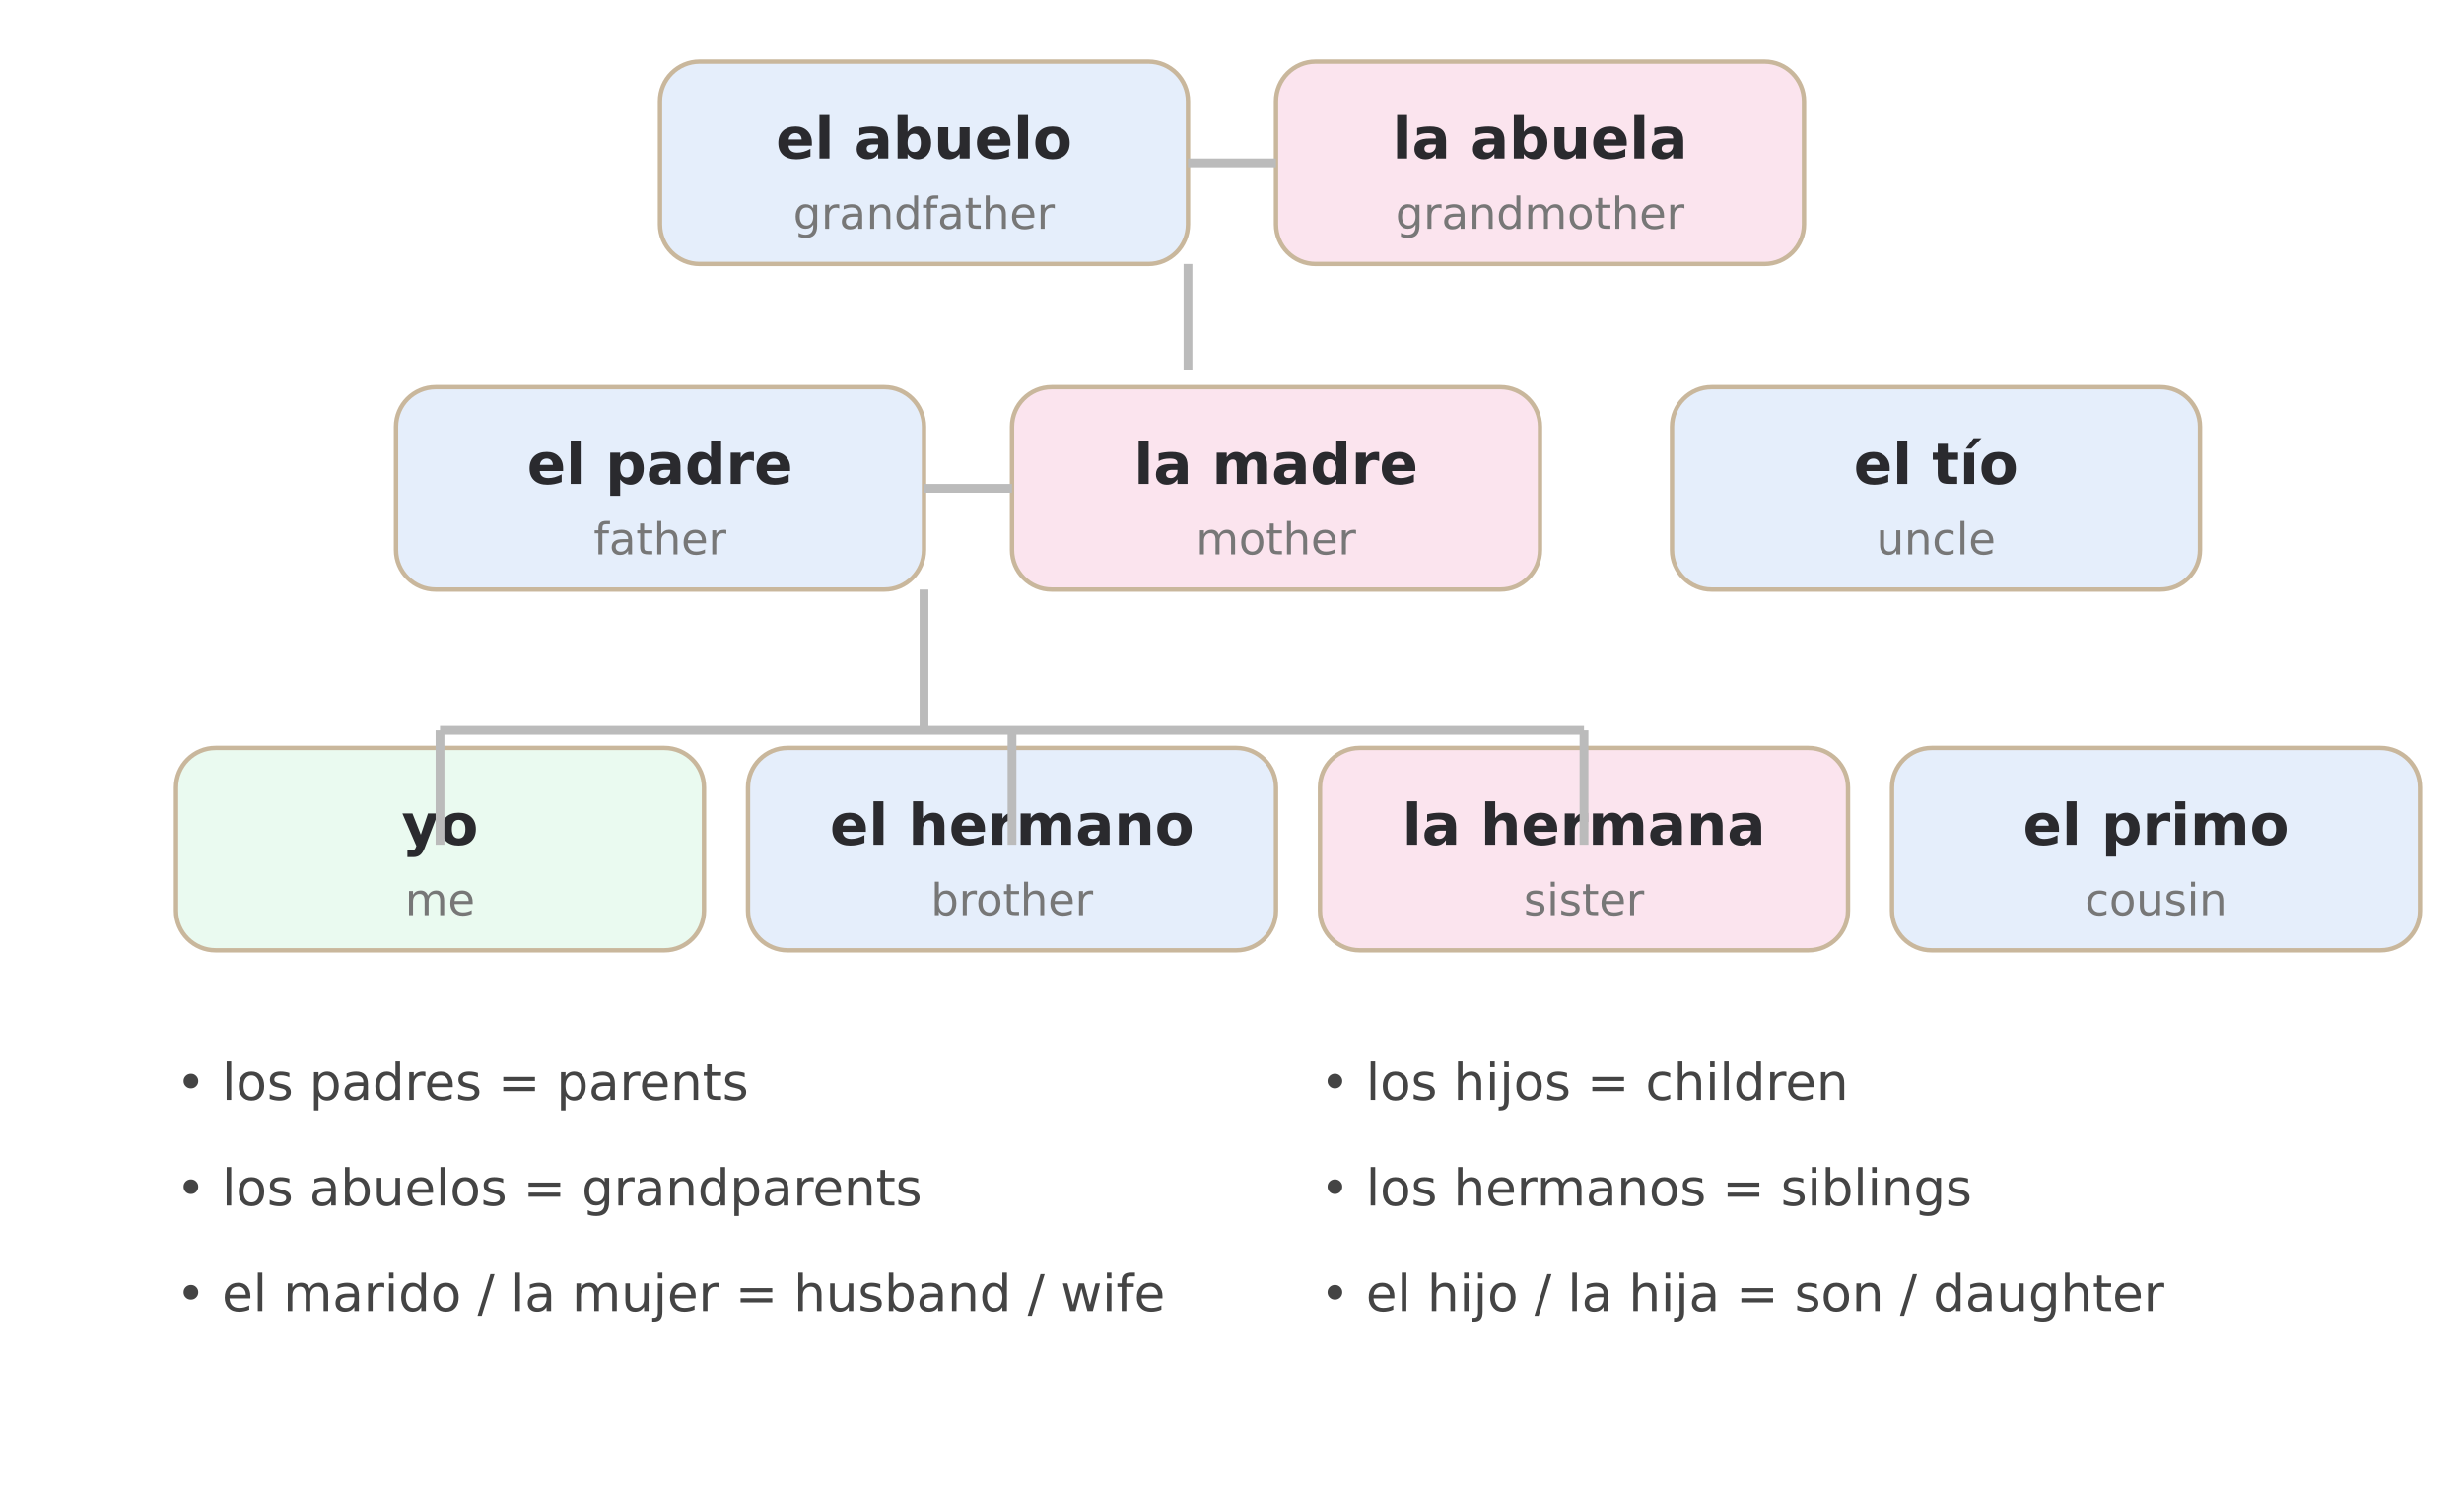
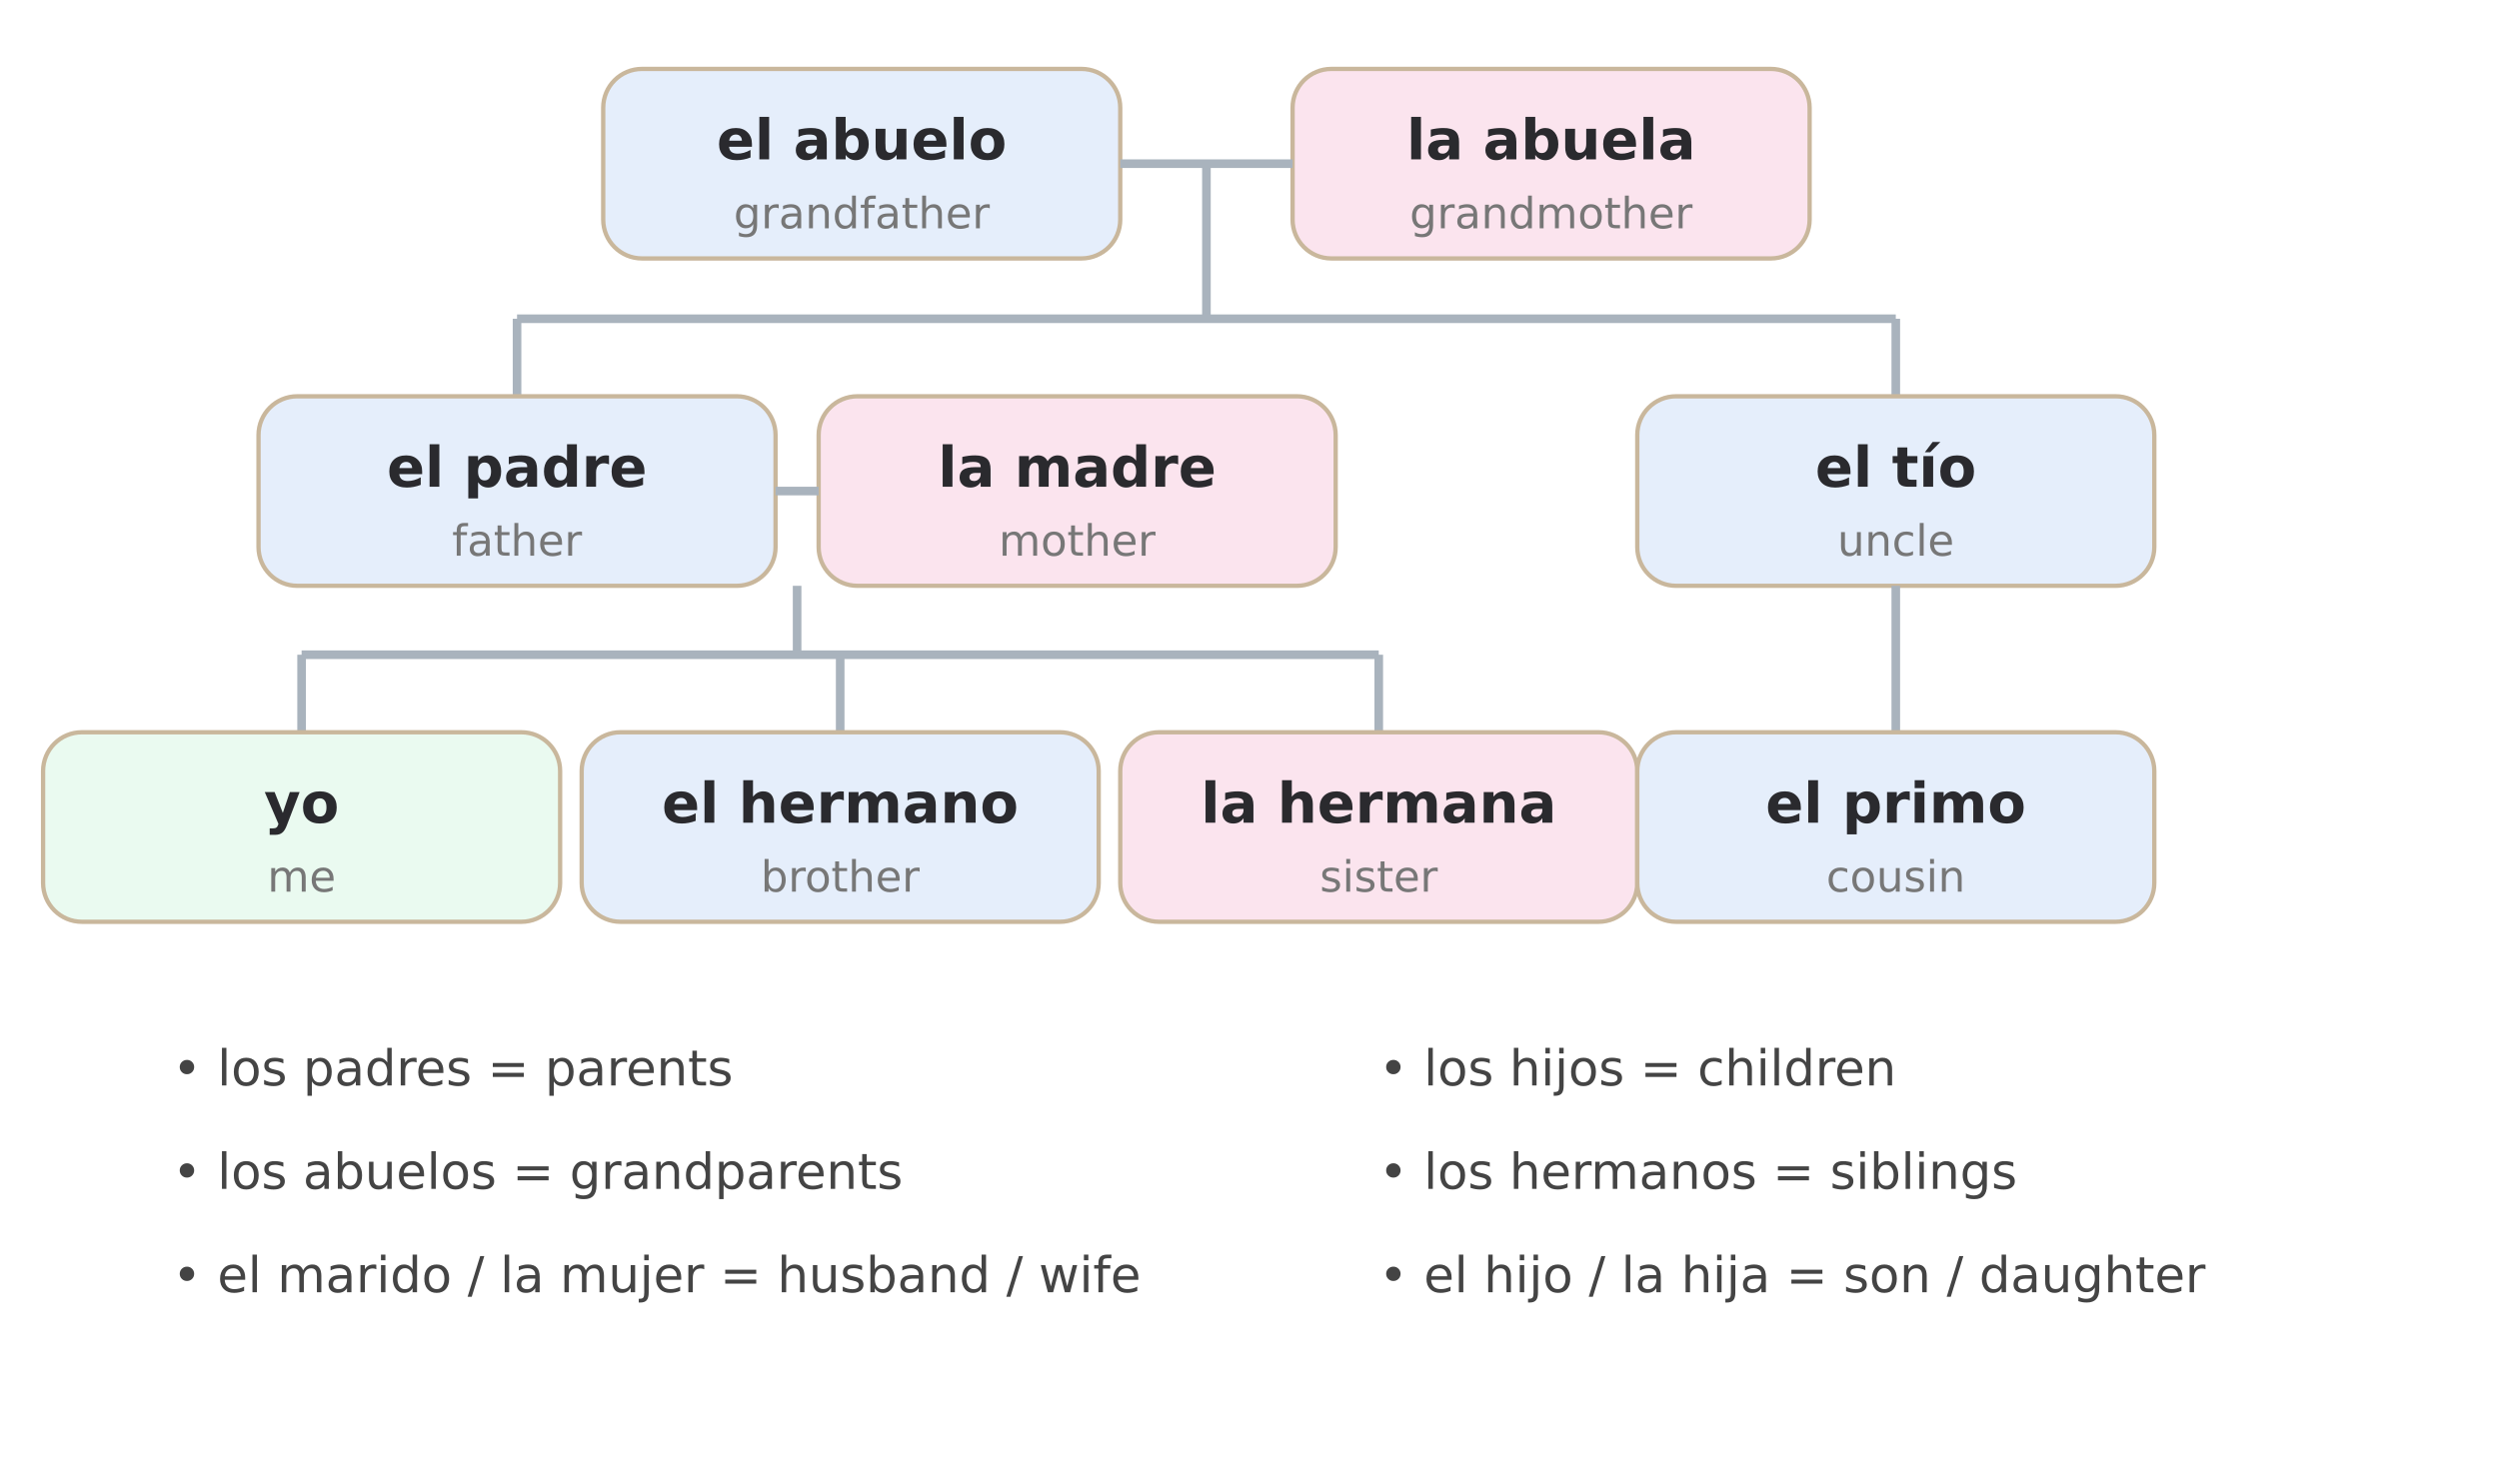
- <svg xmlns="http://www.w3.org/2000/svg" viewBox="0 0 560 340">
-   <rect x="150" y="14" width="120" height="46" rx="9" fill="#e5eefb" stroke="#c9b79c" />
-   <text x="210" y="36" text-anchor="middle" font-family="DejaVu Sans" font-size="13" font-weight="bold" fill="#2a2a2e">el abuelo</text>
-   <text x="210" y="52" text-anchor="middle" font-family="DejaVu Sans" font-size="10" fill="#777">grandfather</text>
-   <rect x="290" y="14" width="120" height="46" rx="9" fill="#fbe4ee" stroke="#c9b79c" />
-   <text x="350" y="36" text-anchor="middle" font-family="DejaVu Sans" font-size="13" font-weight="bold" fill="#2a2a2e">la abuela</text>
-   <text x="350" y="52" text-anchor="middle" font-family="DejaVu Sans" font-size="10" fill="#777">grandmother</text>
-   <line x1="270" y1="37" x2="290" y2="37" stroke="#bbb" stroke-width="2" />
-   <line x1="270" y1="60" x2="270" y2="84" stroke="#bbb" stroke-width="2" />
-   <rect x="90" y="88" width="120" height="46" rx="9" fill="#e5eefb" stroke="#c9b79c" />
-   <text x="150" y="110" text-anchor="middle" font-family="DejaVu Sans" font-size="13" font-weight="bold" fill="#2a2a2e">el padre</text>
-   <text x="150" y="126" text-anchor="middle" font-family="DejaVu Sans" font-size="10" fill="#777">father</text>
-   <rect x="230" y="88" width="120" height="46" rx="9" fill="#fbe4ee" stroke="#c9b79c" />
-   <text x="290" y="110" text-anchor="middle" font-family="DejaVu Sans" font-size="13" font-weight="bold" fill="#2a2a2e">la madre</text>
-   <text x="290" y="126" text-anchor="middle" font-family="DejaVu Sans" font-size="10" fill="#777">mother</text>
-   <rect x="380" y="88" width="120" height="46" rx="9" fill="#e5eefb" stroke="#c9b79c" />
-   <text x="440" y="110" text-anchor="middle" font-family="DejaVu Sans" font-size="13" font-weight="bold" fill="#2a2a2e">el tío</text>
-   <text x="440" y="126" text-anchor="middle" font-family="DejaVu Sans" font-size="10" fill="#777">uncle</text>
-   <line x1="210" y1="111" x2="230" y2="111" stroke="#bbb" stroke-width="2" />
-   <line x1="210" y1="134" x2="210" y2="166" stroke="#bbb" stroke-width="2" />
-   <rect x="40" y="170" width="120" height="46" rx="9" fill="#eafaf0" stroke="#c9b79c" />
-   <text x="100" y="192" text-anchor="middle" font-family="DejaVu Sans" font-size="13" font-weight="bold" fill="#2a2a2e">yo</text>
-   <text x="100" y="208" text-anchor="middle" font-family="DejaVu Sans" font-size="10" fill="#777">me</text>
-   <rect x="170" y="170" width="120" height="46" rx="9" fill="#e5eefb" stroke="#c9b79c" />
-   <text x="230" y="192" text-anchor="middle" font-family="DejaVu Sans" font-size="13" font-weight="bold" fill="#2a2a2e">el hermano</text>
-   <text x="230" y="208" text-anchor="middle" font-family="DejaVu Sans" font-size="10" fill="#777">brother</text>
-   <rect x="300" y="170" width="120" height="46" rx="9" fill="#fbe4ee" stroke="#c9b79c" />
-   <text x="360" y="192" text-anchor="middle" font-family="DejaVu Sans" font-size="13" font-weight="bold" fill="#2a2a2e">la hermana</text>
-   <text x="360" y="208" text-anchor="middle" font-family="DejaVu Sans" font-size="10" fill="#777">sister</text>
-   <rect x="430" y="170" width="120" height="46" rx="9" fill="#e5eefb" stroke="#c9b79c" />
-   <text x="490" y="192" text-anchor="middle" font-family="DejaVu Sans" font-size="13" font-weight="bold" fill="#2a2a2e">el primo</text>
-   <text x="490" y="208" text-anchor="middle" font-family="DejaVu Sans" font-size="10" fill="#777">cousin</text>
-   <line x1="100" y1="166" x2="100" y2="192" stroke="#bbb" stroke-width="2" />
-   <line x1="230" y1="166" x2="230" y2="192" stroke="#bbb" stroke-width="2" />
-   <line x1="360" y1="166" x2="360" y2="192" stroke="#bbb" stroke-width="2" />
-   <line x1="100" y1="166" x2="360" y2="166" stroke="#bbb" stroke-width="2" />
-   <text x="40" y="250" font-family="DejaVu Sans" font-size="11.5" fill="#444">• los padres = parents</text>
-   <text x="300" y="250" font-family="DejaVu Sans" font-size="11.5" fill="#444">• los hijos = children</text>
-   <text x="40" y="274" font-family="DejaVu Sans" font-size="11.5" fill="#444">• los abuelos = grandparents</text>
-   <text x="300" y="274" font-family="DejaVu Sans" font-size="11.5" fill="#444">• los hermanos = siblings</text>
-   <text x="40" y="298" font-family="DejaVu Sans" font-size="11.5" fill="#444">• el marido / la mujer = husband / wife</text>
-   <text x="300" y="298" font-family="DejaVu Sans" font-size="11.5" fill="#444">• el hijo / la hija = son / daughter</text>
+ <svg xmlns="http://www.w3.org/2000/svg" viewBox="0 0 580 340">
+   <rect x="140" y="16" width="120" height="44" rx="9" fill="#e5eefb" stroke="#c9b79c" />
+   <text x="200" y="37" text-anchor="middle" font-family="DejaVu Sans" font-size="13" font-weight="bold" fill="#2a2a2e">el abuelo</text>
+   <text x="200" y="53" text-anchor="middle" font-family="DejaVu Sans" font-size="10" fill="#777">grandfather</text>
+   <rect x="300" y="16" width="120" height="44" rx="9" fill="#fbe4ee" stroke="#c9b79c" />
+   <text x="360" y="37" text-anchor="middle" font-family="DejaVu Sans" font-size="13" font-weight="bold" fill="#2a2a2e">la abuela</text>
+   <text x="360" y="53" text-anchor="middle" font-family="DejaVu Sans" font-size="10" fill="#777">grandmother</text>
+   <line x1="260" y1="38" x2="300" y2="38" stroke="#a9b3bd" stroke-width="2" />
+   <line x1="280" y1="38" x2="280" y2="74" stroke="#a9b3bd" stroke-width="2" />
+   <line x1="120" y1="74" x2="440" y2="74" stroke="#a9b3bd" stroke-width="2" />
+   <line x1="120" y1="74" x2="120" y2="92" stroke="#a9b3bd" stroke-width="2" />
+   <line x1="440" y1="74" x2="440" y2="92" stroke="#a9b3bd" stroke-width="2" />
+   <rect x="60" y="92" width="120" height="44" rx="9" fill="#e5eefb" stroke="#c9b79c" />
+   <text x="120" y="113" text-anchor="middle" font-family="DejaVu Sans" font-size="13" font-weight="bold" fill="#2a2a2e">el padre</text>
+   <text x="120" y="129" text-anchor="middle" font-family="DejaVu Sans" font-size="10" fill="#777">father</text>
+   <rect x="190" y="92" width="120" height="44" rx="9" fill="#fbe4ee" stroke="#c9b79c" />
+   <text x="250" y="113" text-anchor="middle" font-family="DejaVu Sans" font-size="13" font-weight="bold" fill="#2a2a2e">la madre</text>
+   <text x="250" y="129" text-anchor="middle" font-family="DejaVu Sans" font-size="10" fill="#777">mother</text>
+   <rect x="380" y="92" width="120" height="44" rx="9" fill="#e5eefb" stroke="#c9b79c" />
+   <text x="440" y="113" text-anchor="middle" font-family="DejaVu Sans" font-size="13" font-weight="bold" fill="#2a2a2e">el tío</text>
+   <text x="440" y="129" text-anchor="middle" font-family="DejaVu Sans" font-size="10" fill="#777">uncle</text>
+   <line x1="180" y1="114" x2="190" y2="114" stroke="#a9b3bd" stroke-width="2" />
+   <line x1="185" y1="136" x2="185" y2="152" stroke="#a9b3bd" stroke-width="2" />
+   <line x1="70" y1="152" x2="320" y2="152" stroke="#a9b3bd" stroke-width="2" />
+   <line x1="70" y1="152" x2="70" y2="170" stroke="#a9b3bd" stroke-width="2" />
+   <line x1="195" y1="152" x2="195" y2="170" stroke="#a9b3bd" stroke-width="2" />
+   <line x1="320" y1="152" x2="320" y2="170" stroke="#a9b3bd" stroke-width="2" />
+   <rect x="10" y="170" width="120" height="44" rx="9" fill="#eafaf0" stroke="#c9b79c" />
+   <text x="70" y="191" text-anchor="middle" font-family="DejaVu Sans" font-size="13" font-weight="bold" fill="#2a2a2e">yo</text>
+   <text x="70" y="207" text-anchor="middle" font-family="DejaVu Sans" font-size="10" fill="#777">me</text>
+   <rect x="135" y="170" width="120" height="44" rx="9" fill="#e5eefb" stroke="#c9b79c" />
+   <text x="195" y="191" text-anchor="middle" font-family="DejaVu Sans" font-size="13" font-weight="bold" fill="#2a2a2e">el hermano</text>
+   <text x="195" y="207" text-anchor="middle" font-family="DejaVu Sans" font-size="10" fill="#777">brother</text>
+   <rect x="260" y="170" width="120" height="44" rx="9" fill="#fbe4ee" stroke="#c9b79c" />
+   <text x="320" y="191" text-anchor="middle" font-family="DejaVu Sans" font-size="13" font-weight="bold" fill="#2a2a2e">la hermana</text>
+   <text x="320" y="207" text-anchor="middle" font-family="DejaVu Sans" font-size="10" fill="#777">sister</text>
+   <line x1="440" y1="136" x2="440" y2="170" stroke="#a9b3bd" stroke-width="2" />
+   <rect x="380" y="170" width="120" height="44" rx="9" fill="#e5eefb" stroke="#c9b79c" />
+   <text x="440" y="191" text-anchor="middle" font-family="DejaVu Sans" font-size="13" font-weight="bold" fill="#2a2a2e">el primo</text>
+   <text x="440" y="207" text-anchor="middle" font-family="DejaVu Sans" font-size="10" fill="#777">cousin</text>
+   <text x="40" y="252" font-family="DejaVu Sans" font-size="11.5" fill="#444">• los padres = parents</text>
+   <text x="320" y="252" font-family="DejaVu Sans" font-size="11.5" fill="#444">• los hijos = children</text>
+   <text x="40" y="276" font-family="DejaVu Sans" font-size="11.5" fill="#444">• los abuelos = grandparents</text>
+   <text x="320" y="276" font-family="DejaVu Sans" font-size="11.5" fill="#444">• los hermanos = siblings</text>
+   <text x="40" y="300" font-family="DejaVu Sans" font-size="11.5" fill="#444">• el marido / la mujer = husband / wife</text>
+   <text x="320" y="300" font-family="DejaVu Sans" font-size="11.5" fill="#444">• el hijo / la hija = son / daughter</text>
</svg>
